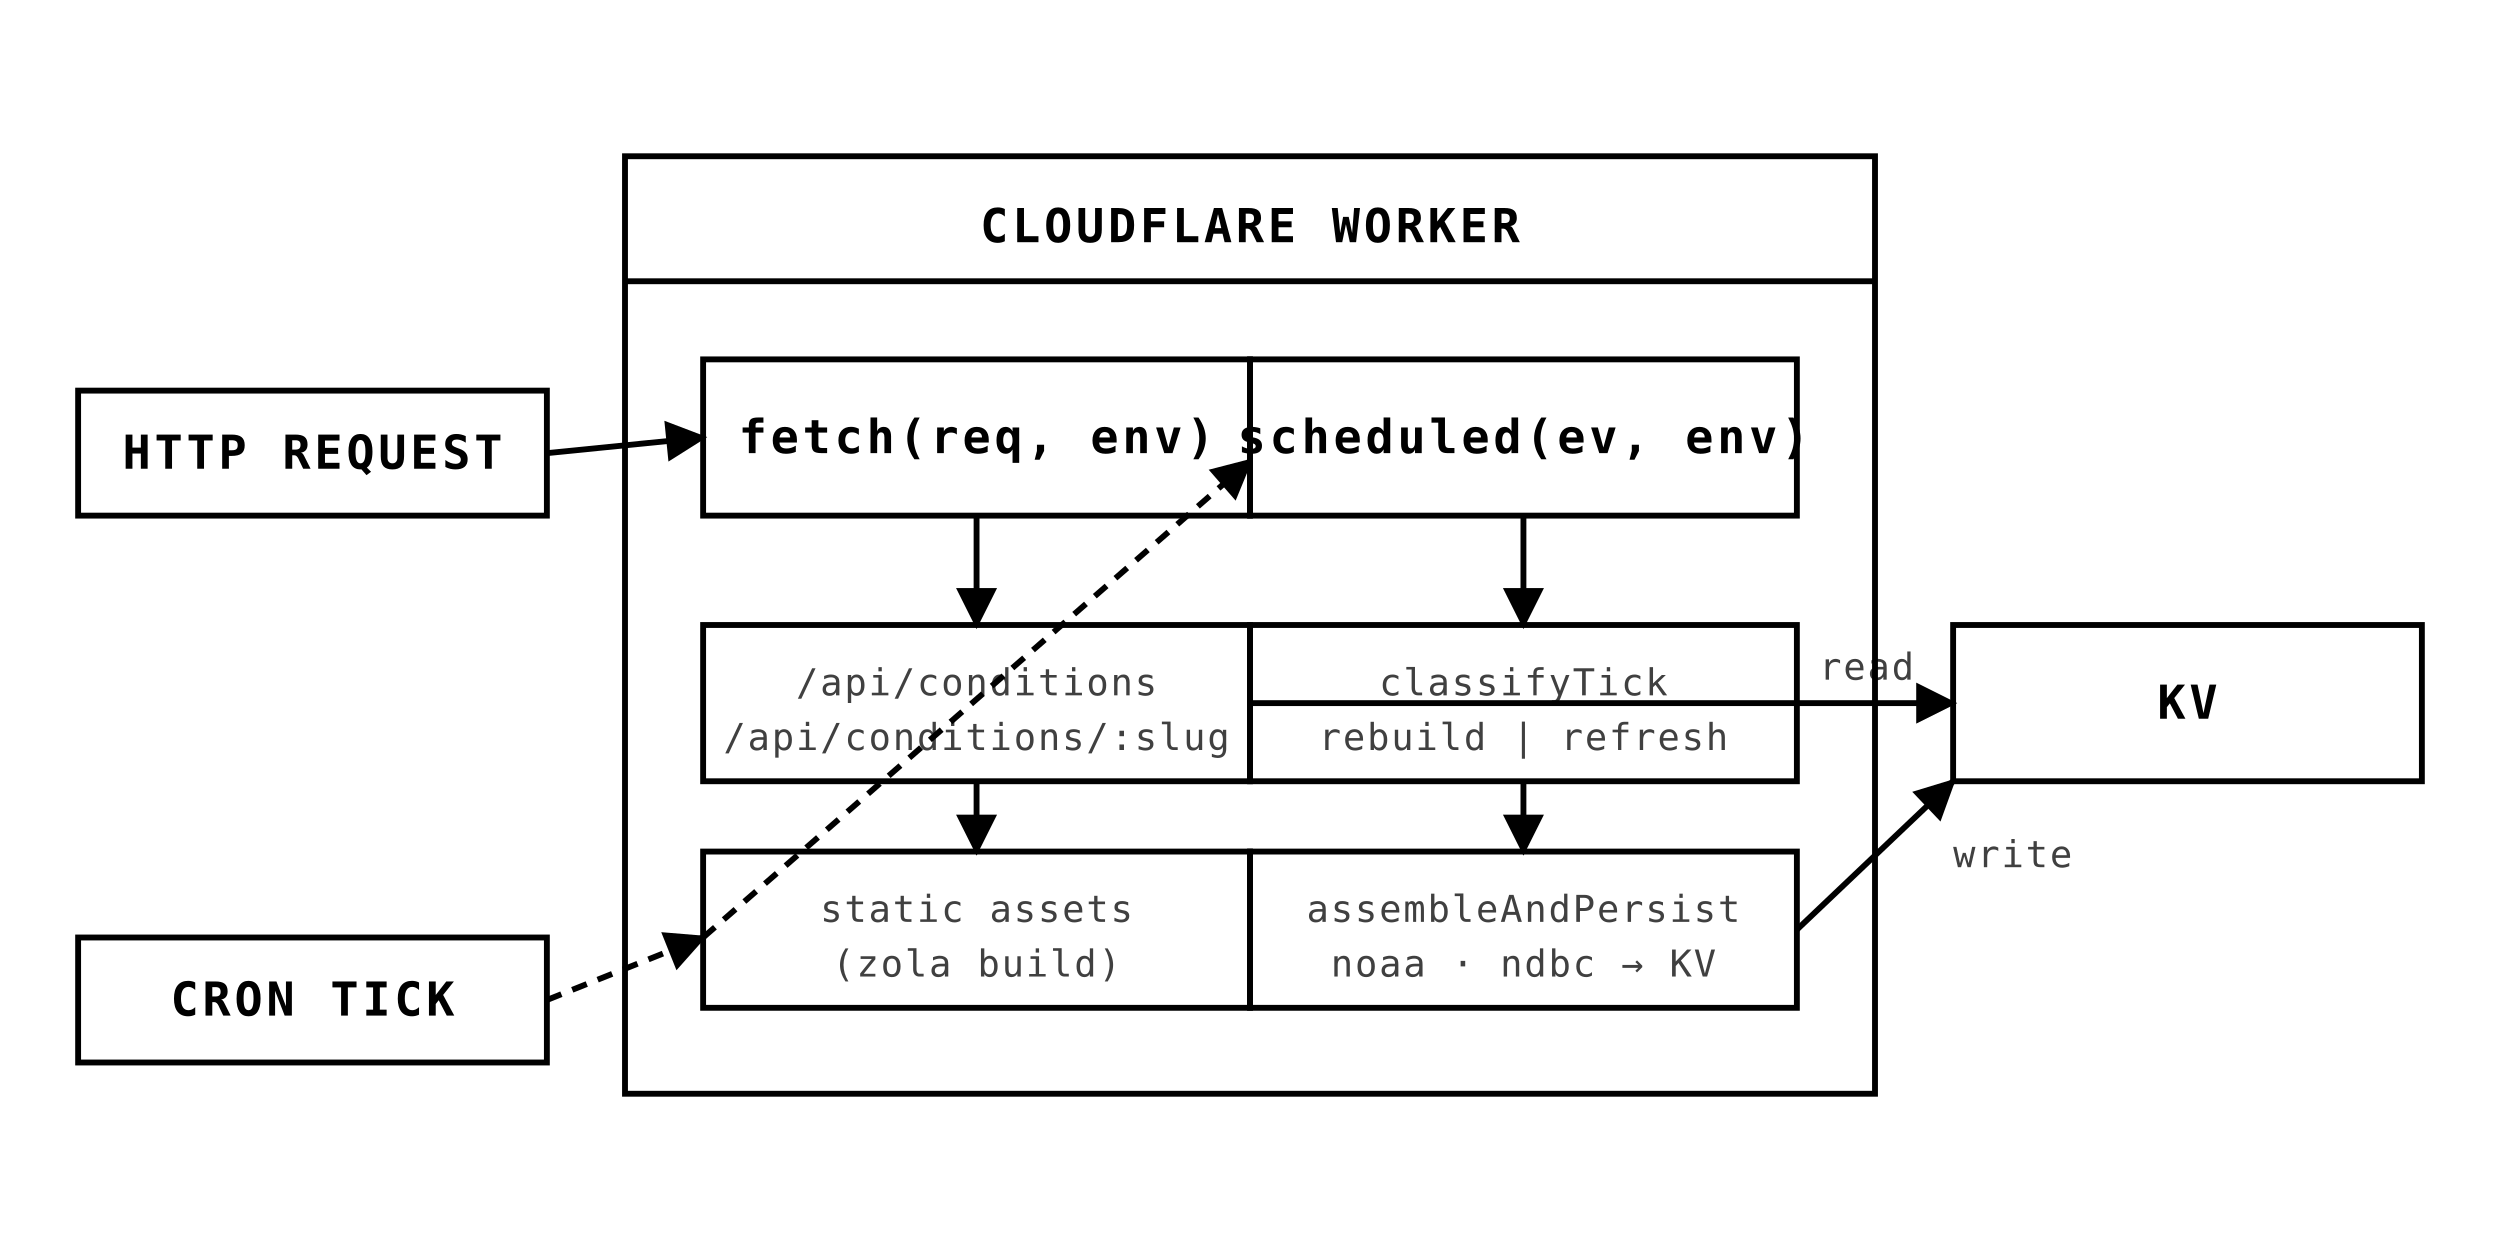
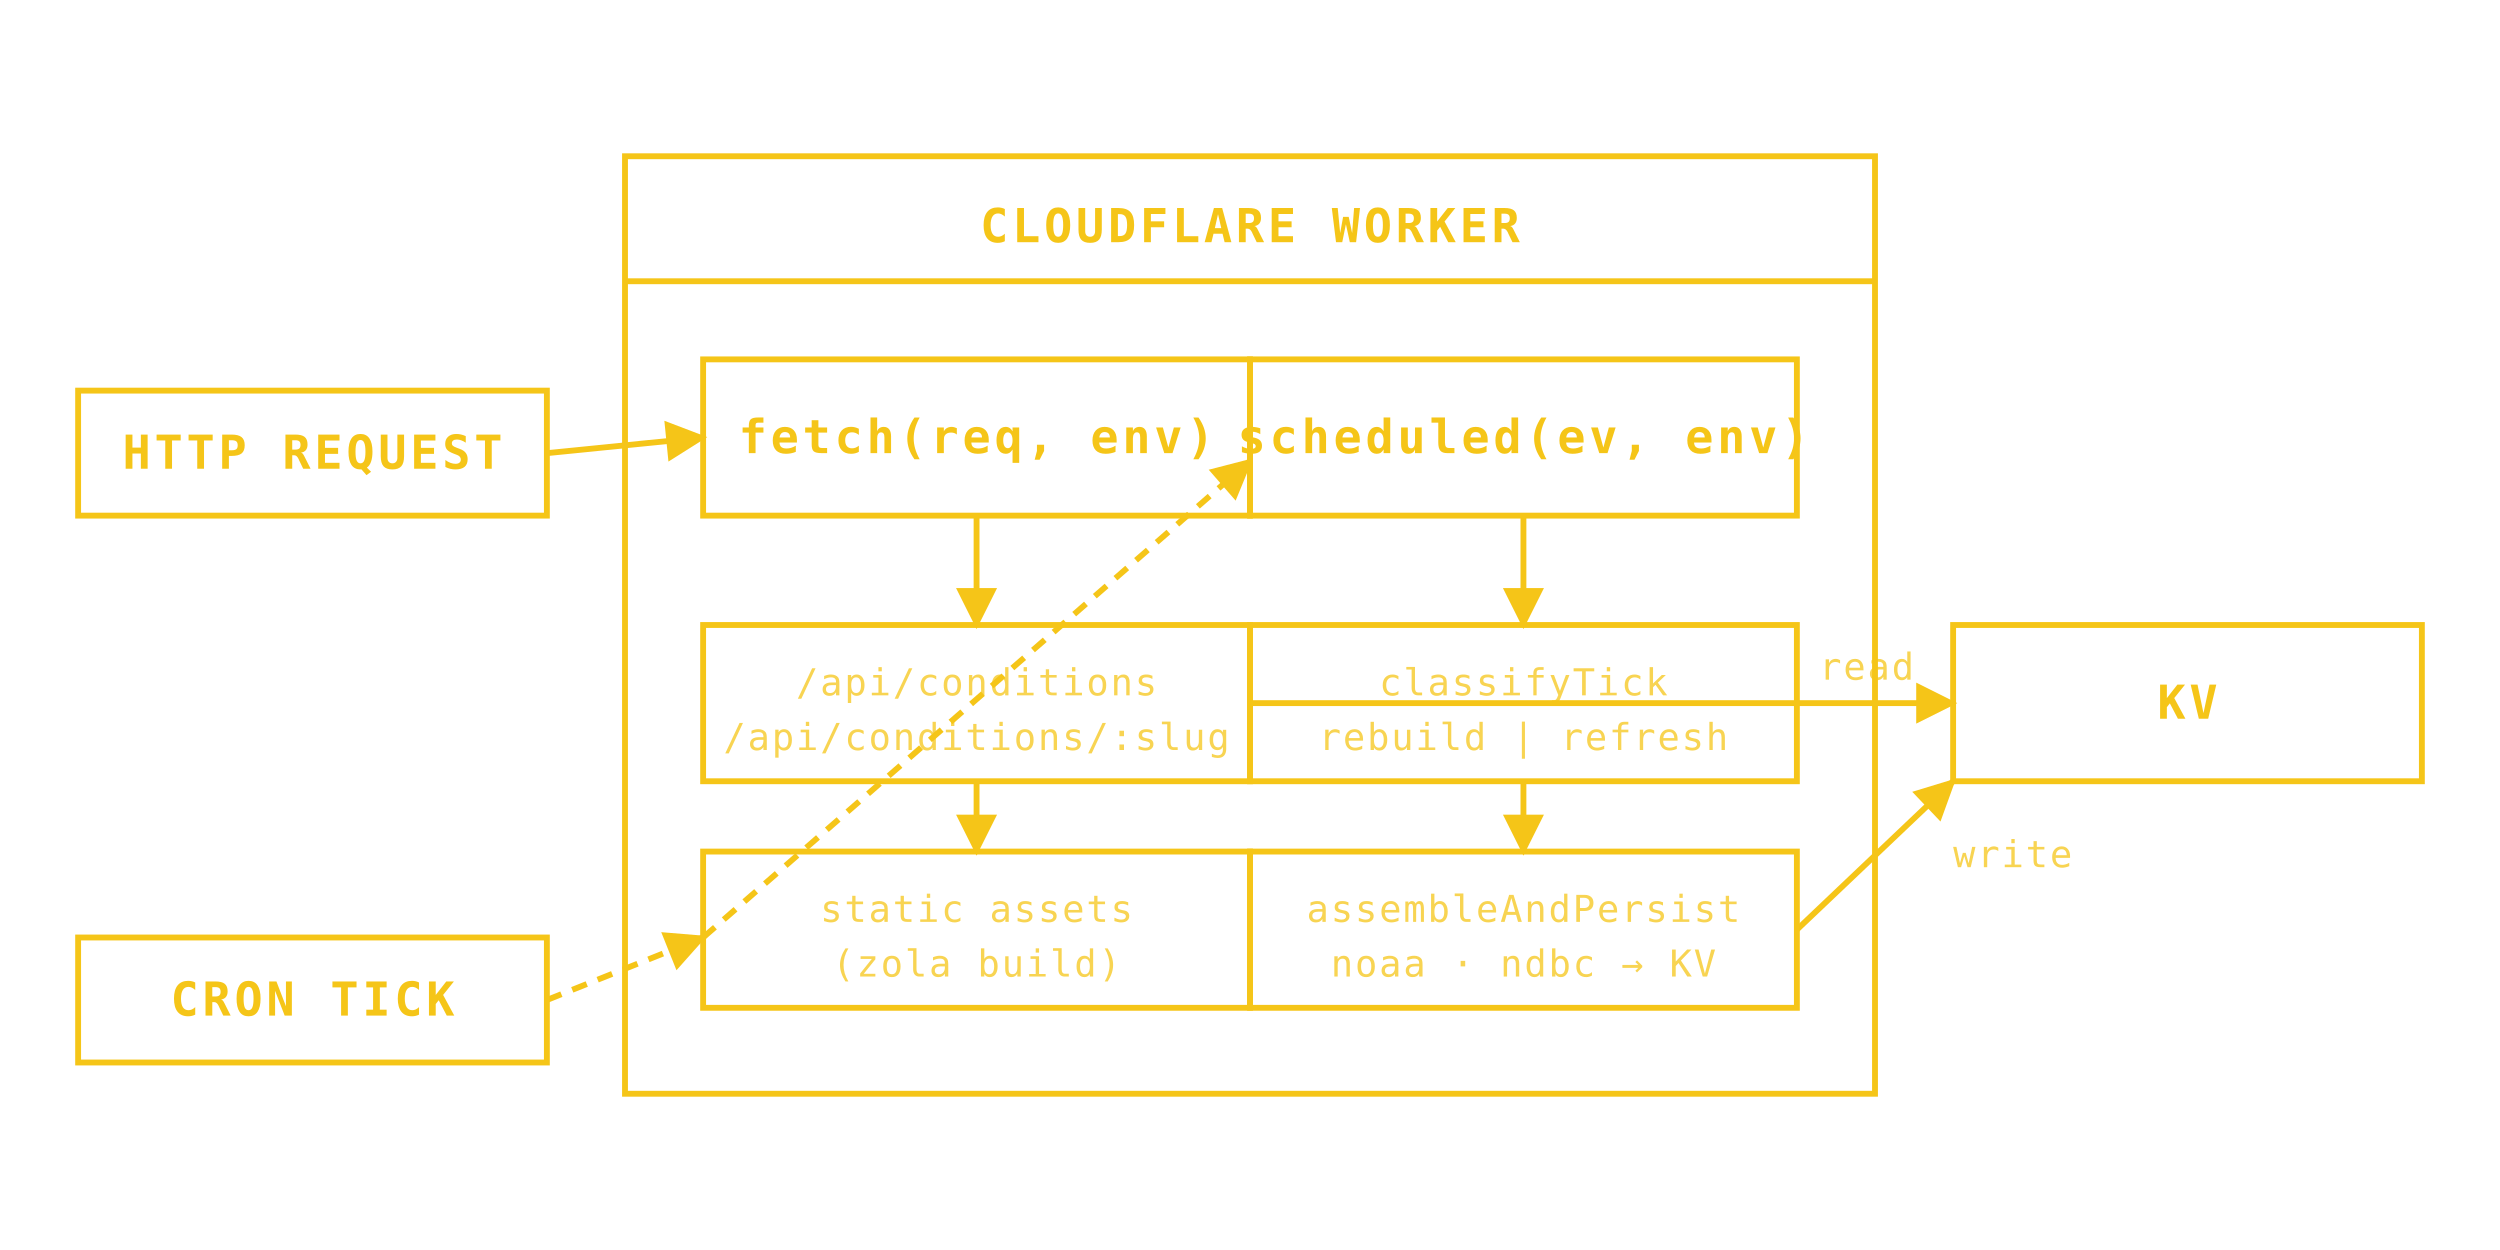
<svg xmlns="http://www.w3.org/2000/svg" viewBox="0 0 640 320" role="img" aria-labelledby="workers-title workers-desc">
  <style>
-     .b { fill: none; stroke: currentColor; stroke-width: 1.5; }
-     .t { fill: currentColor; font-family: ui-monospace, "Share Tech Mono", SFMono-Regular, Menlo, Consolas, monospace; font-size: 11px; letter-spacing: 0.05em; }
+     .b { fill: none; stroke: #f5c518; stroke-width: 1.5; }
+     .t { fill: #f5c518; font-family: ui-monospace, "Share Tech Mono", SFMono-Regular, Menlo, Consolas, monospace; font-size: 11px; letter-spacing: 0.05em; }
    .tl { font-size: 12px; font-weight: 700; letter-spacing: 0.08em; }
    .ts { font-size: 9.5px; opacity: 0.75; }
-     .a { fill: none; stroke: currentColor; stroke-width: 1.5; marker-end: url(#arr); }
-     .ad { fill: none; stroke: currentColor; stroke-width: 1.5; stroke-dasharray: 4 3; marker-end: url(#arr); }
+     .a { fill: none; stroke: #f5c518; stroke-width: 1.5; marker-end: url(#arr); }
+     .ad { fill: none; stroke: #f5c518; stroke-width: 1.5; stroke-dasharray: 4 3; marker-end: url(#arr); }
  </style>
  <defs>
    <marker id="arr" viewBox="0 0 10 10" refX="9" refY="5" markerWidth="7" markerHeight="7" orient="auto-start-reverse">
-       <path d="M0,0 L10,5 L0,10 z" fill="currentColor" />
+       <path d="M0,0 L10,5 L0,10 z" fill="#f5c518" />
    </marker>
  </defs>
  <rect class="b" x="160" y="40" width="320" height="240" />
  <text class="t tl" x="320" y="62" text-anchor="middle">CLOUDFLARE WORKER</text>
  <line class="b" x1="160" y1="72" x2="480" y2="72" />
  <rect class="b" x="180" y="92" width="140" height="40" />
  <text class="t tl" x="250" y="116" text-anchor="middle">fetch(req, env)</text>
  <rect class="b" x="320" y="92" width="140" height="40" />
  <text class="t tl" x="390" y="116" text-anchor="middle">scheduled(ev, env)</text>
  <rect class="b" x="180" y="160" width="140" height="40" />
  <text class="t ts" x="250" y="178" text-anchor="middle">/api/conditions</text>
  <text class="t ts" x="250" y="192" text-anchor="middle">/api/conditions/:slug</text>
  <rect class="b" x="180" y="218" width="140" height="40" />
  <text class="t ts" x="250" y="236" text-anchor="middle">static assets</text>
  <text class="t ts" x="250" y="250" text-anchor="middle">(zola build)</text>
  <line class="a" x1="250" y1="132" x2="250" y2="160" />
  <line class="a" x1="250" y1="200" x2="250" y2="218" />
  <rect class="b" x="320" y="160" width="140" height="40" />
  <text class="t ts" x="390" y="178" text-anchor="middle">classifyTick</text>
  <text class="t ts" x="390" y="192" text-anchor="middle">rebuild | refresh</text>
  <rect class="b" x="320" y="218" width="140" height="40" />
  <text class="t ts" x="390" y="236" text-anchor="middle">assembleAndPersist</text>
  <text class="t ts" x="390" y="250" text-anchor="middle">noaa · ndbc → KV</text>
  <line class="a" x1="390" y1="132" x2="390" y2="160" />
  <line class="a" x1="390" y1="200" x2="390" y2="218" />
  <rect class="b" x="20" y="100" width="120" height="32" />
  <text class="t tl" x="80" y="120" text-anchor="middle">HTTP REQUEST</text>
  <line class="a" x1="140" y1="116" x2="180" y2="112" />
  <rect class="b" x="20" y="100" width="120" height="32" transform="translate(0,140)" />
  <text class="t tl" x="80" y="260" text-anchor="middle">CRON TICK</text>
  <line class="ad" x1="140" y1="256" x2="180" y2="240" />
  <line class="ad" x1="180" y1="240" x2="320" y2="118" />
  <rect class="b" x="500" y="160" width="120" height="40" />
  <text class="t tl" x="560" y="184" text-anchor="middle">KV</text>
  <line class="a" x1="320" y1="180" x2="500" y2="180" />
  <text class="t ts" x="490" y="174" text-anchor="end">read</text>
  <line class="a" x1="460" y1="238" x2="500" y2="200" />
  <text class="t ts" x="500" y="222">write</text>
</svg>
